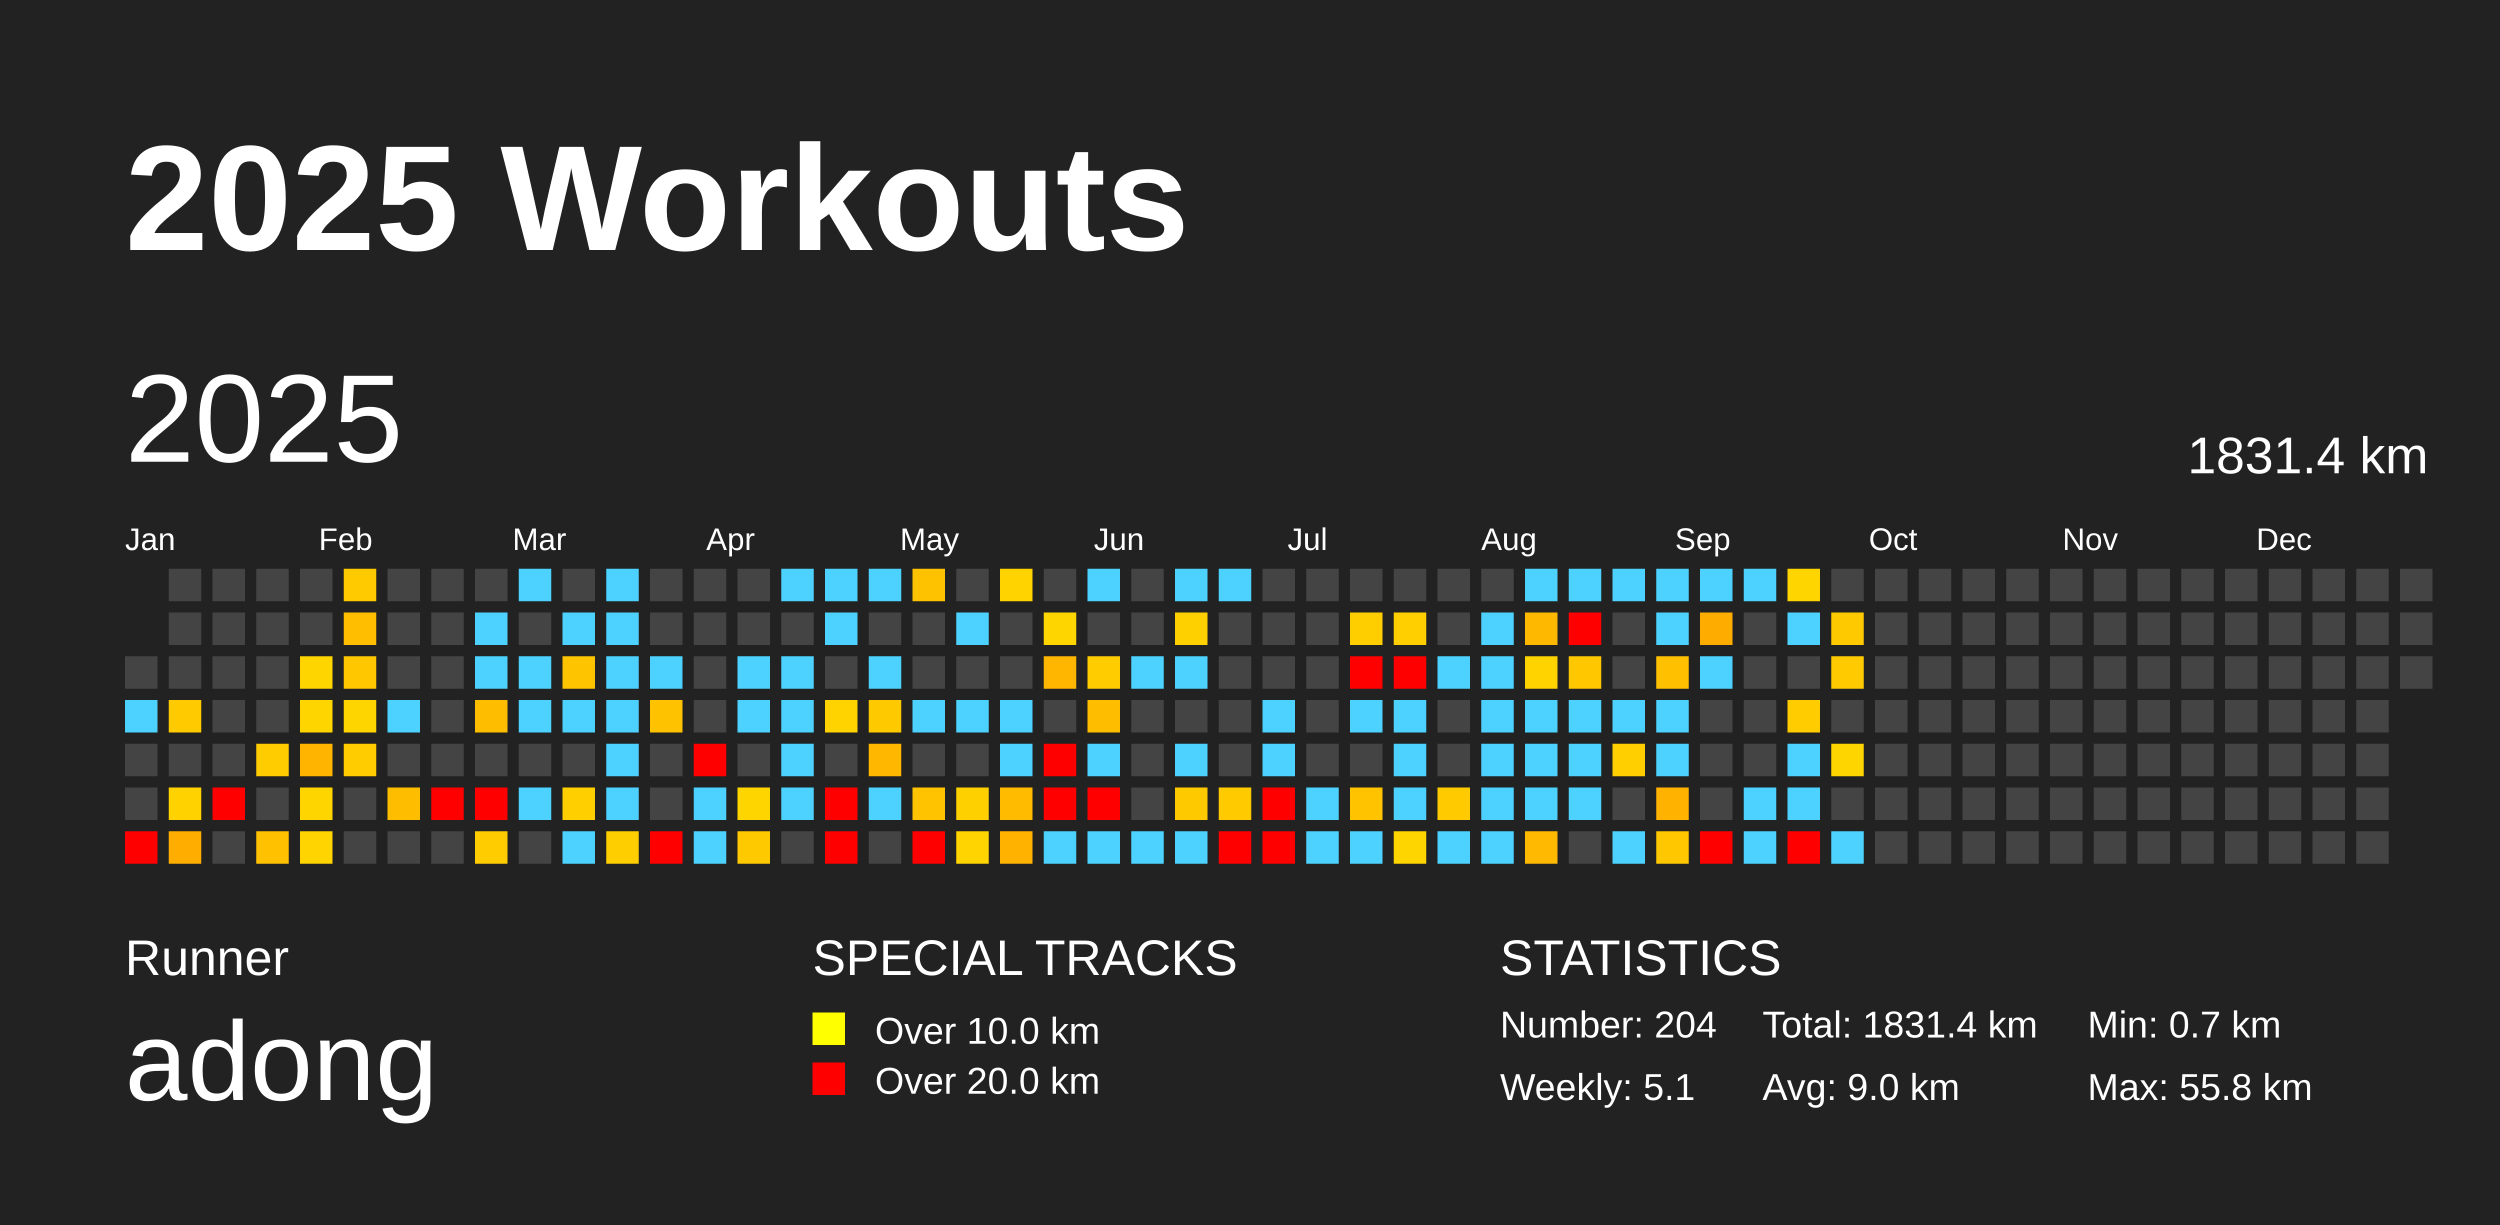
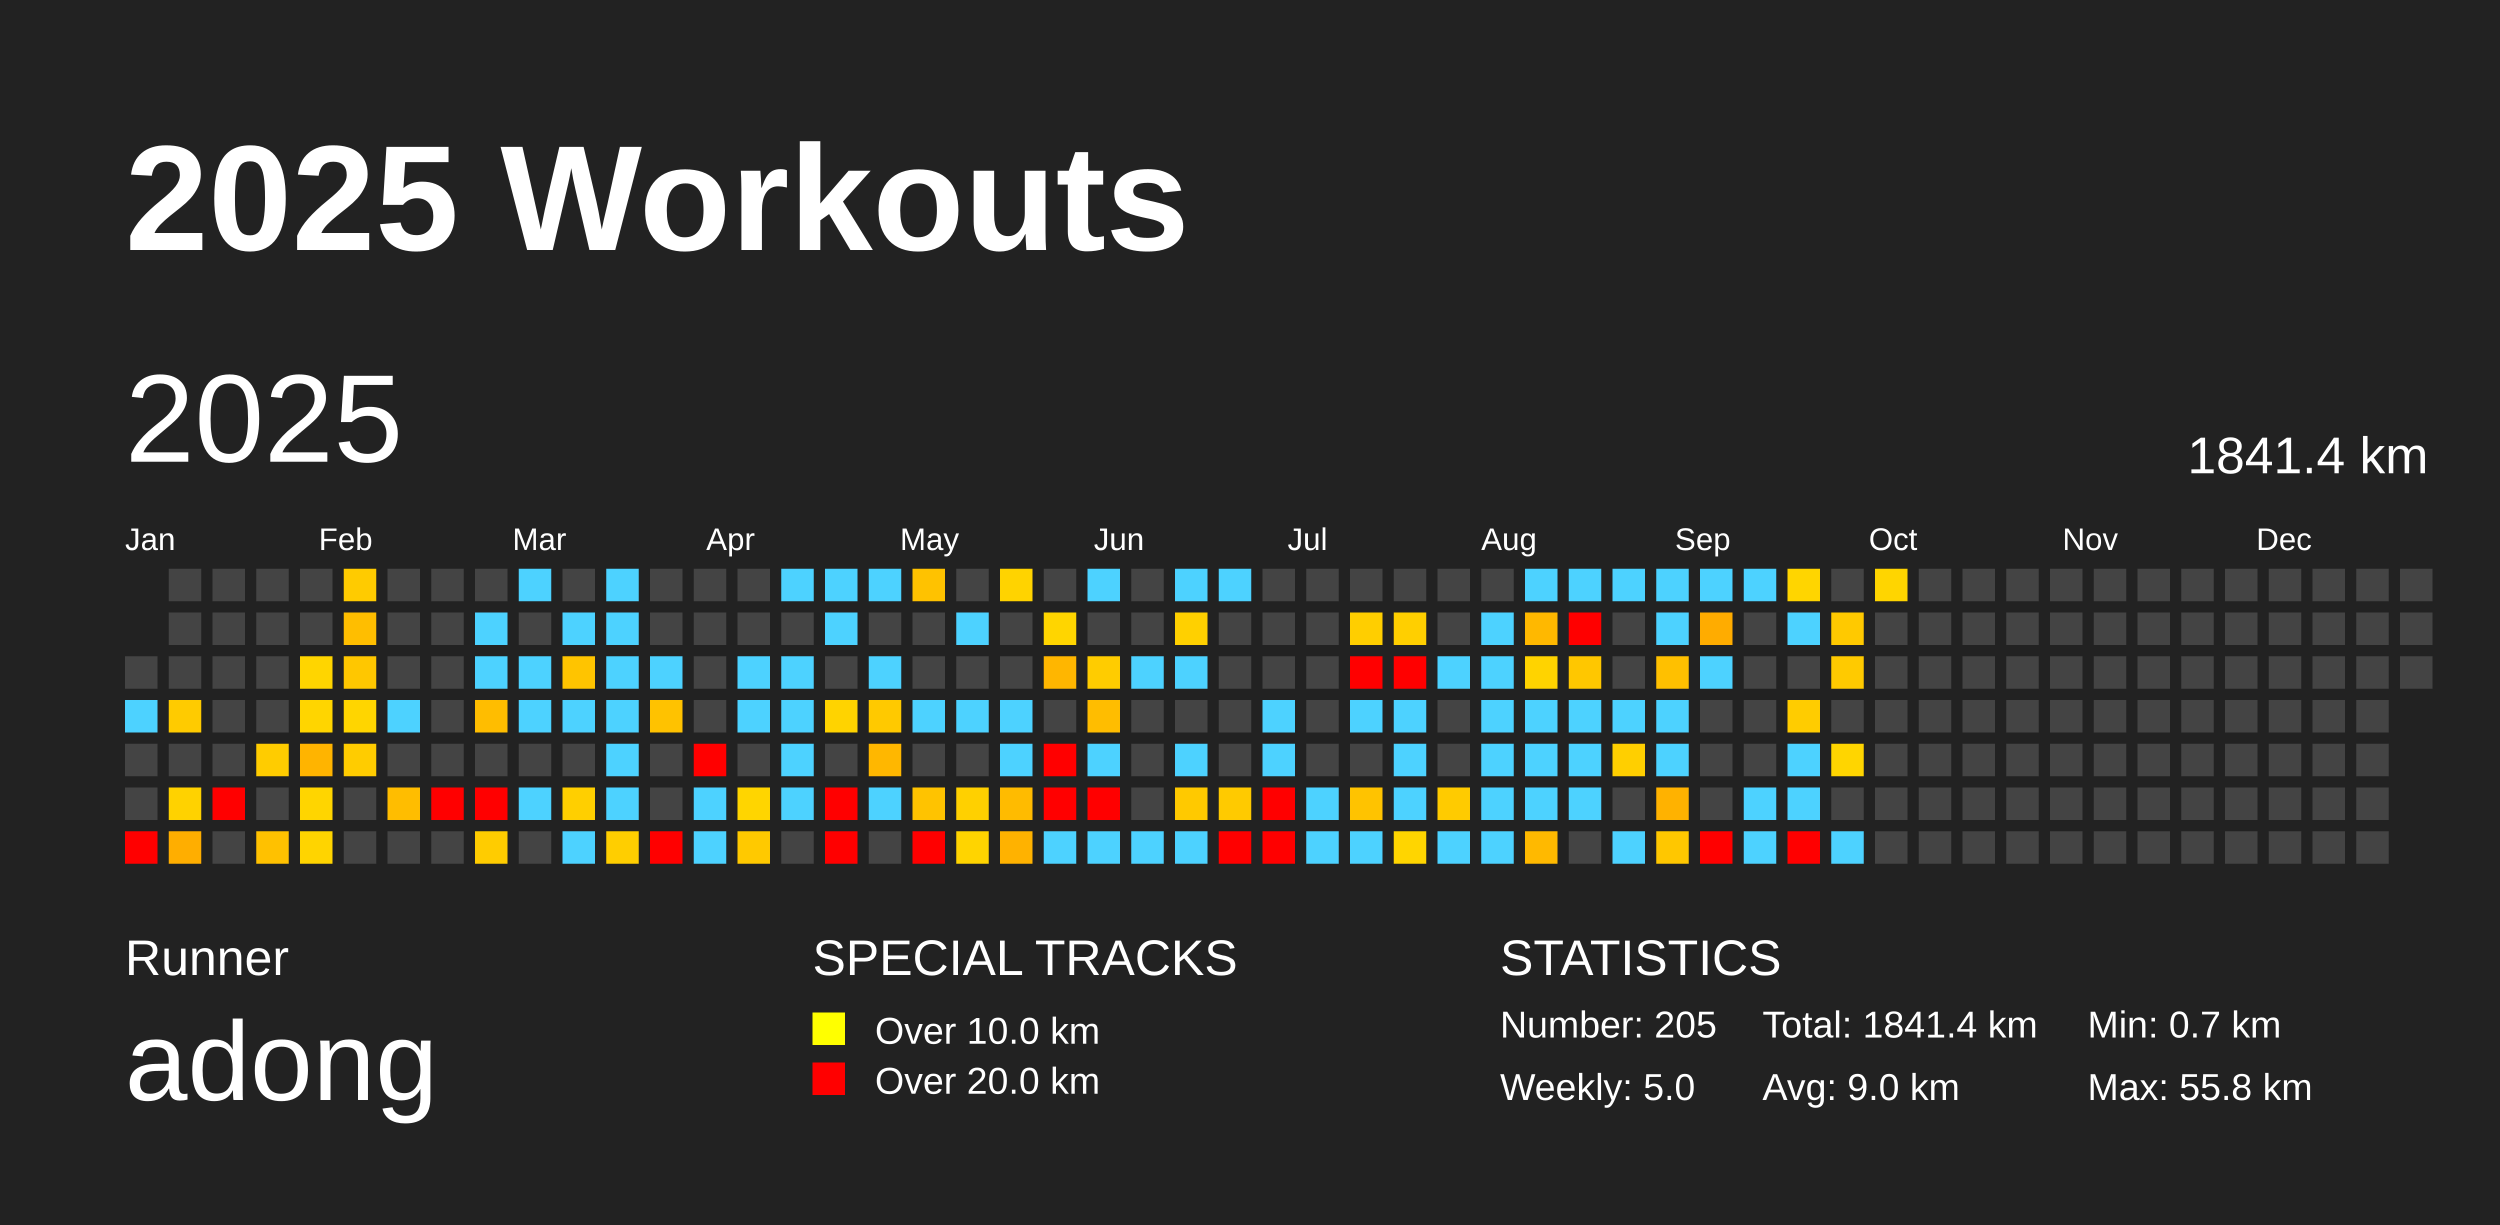
<svg xmlns="http://www.w3.org/2000/svg" baseProfile="full" height="98mm" version="1.1" viewBox="0,0,200,98" width="200mm">
  <defs />
  <rect fill="#222222" height="98" width="200" x="0" y="0" />
  <text fill="#FFFFFF" style="font-size:12px; font-family:Arial; font-weight:bold;" x="10" y="20">2025 Workouts</text>
  <text fill="#FFFFFF" style="font-size:4px; font-family:Arial" x="10" y="78">Runner</text>
  <text fill="#FFFFFF" style="font-size:9px; font-family:Arial" x="10" y="88">adong</text>
  <text fill="#FFFFFF" style="font-size:4px; font-family:Arial" x="65" y="78">SPECIAL TRACKS</text>
  <rect fill="yellow" height="2.6" width="2.6" x="65" y="81" />
  <text fill="#FFFFFF" style="font-size:3px; font-family:Arial" x="70" y="83.5">Over 10.0 km</text>
  <rect fill="red" height="2.6" width="2.6" x="65" y="85" />
  <text fill="#FFFFFF" style="font-size:3px; font-family:Arial" x="70" y="87.5">Over 20.0 km</text>
  <text fill="#FFFFFF" style="font-size:4px; font-family:Arial" x="120" y="78">STATISTICS</text>
-   <text fill="#FFFFFF" style="font-size:3px; font-family:Arial" x="120" y="83">Number: 204</text>
-   <text fill="#FFFFFF" style="font-size:3px; font-family:Arial" x="120" y="88">Weekly: 5.1</text>
-   <text fill="#FFFFFF" style="font-size:3px; font-family:Arial" x="141" y="83">Total: 1831.4 km</text>
+   <text fill="#FFFFFF" style="font-size:3px; font-family:Arial" x="120" y="83">Number: 205</text>
+   <text fill="#FFFFFF" style="font-size:3px; font-family:Arial" x="120" y="88">Weekly: 5.0</text>
+   <text fill="#FFFFFF" style="font-size:3px; font-family:Arial" x="141" y="83">Total: 1841.4 km</text>
  <text fill="#FFFFFF" style="font-size:3px; font-family:Arial" x="141" y="88">Avg: 9.0 km</text>
  <text fill="#FFFFFF" style="font-size:3px; font-family:Arial" x="167" y="83">Min: 0.7 km</text>
  <text fill="#FFFFFF" style="font-size:3px; font-family:Arial" x="167" y="88">Max: 55.8 km</text>
  <text dominant-baseline="hanging" fill="#FFFFFF" style="font-size:10.0px; font-family:Arial;" x="10" y="30">2025</text>
-   <text dominant-baseline="hanging" fill="#FFFFFF" style="font-size:4.125px; font-family:Arial;" x="175" y="35">1831.4 km</text>
+   <text dominant-baseline="hanging" fill="#FFFFFF" style="font-size:4.125px; font-family:Arial;" x="175" y="35">1841.4 km</text>
  <text fill="#FFFFFF" style="font-size:2.5px; font-family:Arial" x="10.0" y="44">Jan</text>
  <text fill="#FFFFFF" style="font-size:2.5px; font-family:Arial" x="25.5" y="44">Feb</text>
  <text fill="#FFFFFF" style="font-size:2.5px; font-family:Arial" x="41.0" y="44">Mar</text>
  <text fill="#FFFFFF" style="font-size:2.5px; font-family:Arial" x="56.5" y="44">Apr</text>
  <text fill="#FFFFFF" style="font-size:2.5px; font-family:Arial" x="72.0" y="44">May</text>
  <text fill="#FFFFFF" style="font-size:2.5px; font-family:Arial" x="87.5" y="44">Jun</text>
  <text fill="#FFFFFF" style="font-size:2.5px; font-family:Arial" x="103.0" y="44">Jul</text>
  <text fill="#FFFFFF" style="font-size:2.5px; font-family:Arial" x="118.5" y="44">Aug</text>
  <text fill="#FFFFFF" style="font-size:2.5px; font-family:Arial" x="134.0" y="44">Sep</text>
  <text fill="#FFFFFF" style="font-size:2.5px; font-family:Arial" x="149.5" y="44">Oct</text>
  <text fill="#FFFFFF" style="font-size:2.5px; font-family:Arial" x="165.0" y="44">Nov</text>
  <text fill="#FFFFFF" style="font-size:2.5px; font-family:Arial" x="180.5" y="44">Dec</text>
  <rect fill="#444444" height="2.6" width="2.6" x="10.0" y="52.5" />
  <rect fill="#4dd2ff" height="2.6" width="2.6" x="10.0" y="56.0" />
  <rect fill="#444444" height="2.6" width="2.6" x="10.0" y="59.5" />
  <rect fill="#444444" height="2.6" width="2.6" x="10.0" y="63.0" />
  <rect fill="red" height="2.6" width="2.6" x="10.0" y="66.5" />
  <rect fill="#444444" height="2.6" width="2.6" x="13.5" y="45.5" />
  <rect fill="#444444" height="2.6" width="2.6" x="13.5" y="49.0" />
  <rect fill="#444444" height="2.6" width="2.6" x="13.5" y="52.5" />
  <rect fill="#ffcb00" height="2.6" width="2.6" x="13.5" y="56.0" />
  <rect fill="#444444" height="2.6" width="2.6" x="13.5" y="59.5" />
  <rect fill="#ffd200" height="2.6" width="2.6" x="13.5" y="63.0" />
  <rect fill="#ffae00" height="2.6" width="2.6" x="13.5" y="66.5" />
  <rect fill="#444444" height="2.6" width="2.6" x="17.0" y="45.5" />
  <rect fill="#444444" height="2.6" width="2.6" x="17.0" y="49.0" />
  <rect fill="#444444" height="2.6" width="2.6" x="17.0" y="52.5" />
  <rect fill="#444444" height="2.6" width="2.6" x="17.0" y="56.0" />
  <rect fill="#444444" height="2.6" width="2.6" x="17.0" y="59.5" />
  <rect fill="red" height="2.6" width="2.6" x="17.0" y="63.0" />
  <rect fill="#444444" height="2.6" width="2.6" x="17.0" y="66.5" />
  <rect fill="#444444" height="2.6" width="2.6" x="20.5" y="45.5" />
  <rect fill="#444444" height="2.6" width="2.6" x="20.5" y="49.0" />
  <rect fill="#444444" height="2.6" width="2.6" x="20.5" y="52.5" />
  <rect fill="#444444" height="2.6" width="2.6" x="20.5" y="56.0" />
  <rect fill="#ffcc00" height="2.6" width="2.6" x="20.5" y="59.5" />
  <rect fill="#444444" height="2.6" width="2.6" x="20.5" y="63.0" />
  <rect fill="#ffc100" height="2.6" width="2.6" x="20.5" y="66.5" />
  <rect fill="#444444" height="2.6" width="2.6" x="24.0" y="45.5" />
  <rect fill="#444444" height="2.6" width="2.6" x="24.0" y="49.0" />
  <rect fill="#ffd500" height="2.6" width="2.6" x="24.0" y="52.5" />
  <rect fill="#ffd500" height="2.6" width="2.6" x="24.0" y="56.0" />
  <rect fill="#ffb400" height="2.6" width="2.6" x="24.0" y="59.5" />
  <rect fill="#ffd500" height="2.6" width="2.6" x="24.0" y="63.0" />
  <rect fill="#ffd400" height="2.6" width="2.6" x="24.0" y="66.5" />
  <rect fill="#ffcb00" height="2.6" width="2.6" x="27.5" y="45.5" />
  <rect fill="#ffbe00" height="2.6" width="2.6" x="27.5" y="49.0" />
  <rect fill="#ffc700" height="2.6" width="2.6" x="27.5" y="52.5" />
  <rect fill="#ffd500" height="2.6" width="2.6" x="27.5" y="56.0" />
  <rect fill="#ffcc00" height="2.6" width="2.6" x="27.5" y="59.5" />
  <rect fill="#444444" height="2.6" width="2.6" x="27.5" y="63.0" />
  <rect fill="#444444" height="2.6" width="2.6" x="27.5" y="66.5" />
  <rect fill="#444444" height="2.6" width="2.6" x="31.0" y="45.5" />
  <rect fill="#444444" height="2.6" width="2.6" x="31.0" y="49.0" />
  <rect fill="#444444" height="2.6" width="2.6" x="31.0" y="52.5" />
  <rect fill="#4dd2ff" height="2.6" width="2.6" x="31.0" y="56.0" />
  <rect fill="#444444" height="2.6" width="2.6" x="31.0" y="59.5" />
  <rect fill="#ffbd00" height="2.6" width="2.6" x="31.0" y="63.0" />
  <rect fill="#444444" height="2.6" width="2.6" x="31.0" y="66.5" />
  <rect fill="#444444" height="2.6" width="2.6" x="34.5" y="45.5" />
  <rect fill="#444444" height="2.6" width="2.6" x="34.5" y="49.0" />
  <rect fill="#444444" height="2.6" width="2.6" x="34.5" y="52.5" />
  <rect fill="#444444" height="2.6" width="2.6" x="34.5" y="56.0" />
  <rect fill="#444444" height="2.6" width="2.6" x="34.5" y="59.5" />
  <rect fill="red" height="2.6" width="2.6" x="34.5" y="63.0" />
  <rect fill="#444444" height="2.6" width="2.6" x="34.5" y="66.5" />
  <rect fill="#444444" height="2.6" width="2.6" x="38.0" y="45.5" />
  <rect fill="#4dd2ff" height="2.6" width="2.6" x="38.0" y="49.0" />
  <rect fill="#4dd2ff" height="2.6" width="2.6" x="38.0" y="52.5" />
  <rect fill="#ffbd00" height="2.6" width="2.6" x="38.0" y="56.0" />
  <rect fill="#444444" height="2.6" width="2.6" x="38.0" y="59.5" />
  <rect fill="red" height="2.6" width="2.6" x="38.0" y="63.0" />
  <rect fill="#ffcc00" height="2.6" width="2.6" x="38.0" y="66.5" />
  <rect fill="#4dd2ff" height="2.6" width="2.6" x="41.5" y="45.5" />
  <rect fill="#444444" height="2.6" width="2.6" x="41.5" y="49.0" />
  <rect fill="#4dd2ff" height="2.6" width="2.6" x="41.5" y="52.5" />
  <rect fill="#4dd2ff" height="2.6" width="2.6" x="41.5" y="56.0" />
  <rect fill="#444444" height="2.6" width="2.6" x="41.5" y="59.5" />
  <rect fill="#4dd2ff" height="2.6" width="2.6" x="41.5" y="63.0" />
  <rect fill="#444444" height="2.6" width="2.6" x="41.5" y="66.5" />
  <rect fill="#444444" height="2.6" width="2.6" x="45.0" y="45.5" />
  <rect fill="#4dd2ff" height="2.6" width="2.6" x="45.0" y="49.0" />
  <rect fill="#ffc400" height="2.6" width="2.6" x="45.0" y="52.5" />
  <rect fill="#4dd2ff" height="2.6" width="2.6" x="45.0" y="56.0" />
  <rect fill="#444444" height="2.6" width="2.6" x="45.0" y="59.5" />
  <rect fill="#ffcf00" height="2.6" width="2.6" x="45.0" y="63.0" />
  <rect fill="#4dd2ff" height="2.6" width="2.6" x="45.0" y="66.5" />
  <rect fill="#4dd2ff" height="2.6" width="2.6" x="48.5" y="45.5" />
  <rect fill="#4dd2ff" height="2.6" width="2.6" x="48.5" y="49.0" />
  <rect fill="#4dd2ff" height="2.6" width="2.6" x="48.5" y="52.5" />
  <rect fill="#4dd2ff" height="2.6" width="2.6" x="48.5" y="56.0" />
  <rect fill="#4dd2ff" height="2.6" width="2.6" x="48.5" y="59.5" />
  <rect fill="#4dd2ff" height="2.6" width="2.6" x="48.5" y="63.0" />
  <rect fill="#ffce00" height="2.6" width="2.6" x="48.5" y="66.5" />
  <rect fill="#444444" height="2.6" width="2.6" x="52.0" y="45.5" />
  <rect fill="#444444" height="2.6" width="2.6" x="52.0" y="49.0" />
  <rect fill="#4dd2ff" height="2.6" width="2.6" x="52.0" y="52.5" />
  <rect fill="#ffc200" height="2.6" width="2.6" x="52.0" y="56.0" />
  <rect fill="#444444" height="2.6" width="2.6" x="52.0" y="59.5" />
  <rect fill="#444444" height="2.6" width="2.6" x="52.0" y="63.0" />
  <rect fill="red" height="2.6" width="2.6" x="52.0" y="66.5" />
  <rect fill="#444444" height="2.6" width="2.6" x="55.5" y="45.5" />
  <rect fill="#444444" height="2.6" width="2.6" x="55.5" y="49.0" />
  <rect fill="#444444" height="2.6" width="2.6" x="55.5" y="52.5" />
  <rect fill="#444444" height="2.6" width="2.6" x="55.5" y="56.0" />
  <rect fill="red" height="2.6" width="2.6" x="55.5" y="59.5" />
  <rect fill="#4dd2ff" height="2.6" width="2.6" x="55.5" y="63.0" />
  <rect fill="#4dd2ff" height="2.6" width="2.6" x="55.5" y="66.5" />
  <rect fill="#444444" height="2.6" width="2.6" x="59.0" y="45.5" />
  <rect fill="#444444" height="2.6" width="2.6" x="59.0" y="49.0" />
  <rect fill="#4dd2ff" height="2.6" width="2.6" x="59.0" y="52.5" />
  <rect fill="#4dd2ff" height="2.6" width="2.6" x="59.0" y="56.0" />
  <rect fill="#444444" height="2.6" width="2.6" x="59.0" y="59.5" />
  <rect fill="#ffd500" height="2.6" width="2.6" x="59.0" y="63.0" />
  <rect fill="#ffc900" height="2.6" width="2.6" x="59.0" y="66.5" />
  <rect fill="#4dd2ff" height="2.6" width="2.6" x="62.5" y="45.5" />
  <rect fill="#444444" height="2.6" width="2.6" x="62.5" y="49.0" />
  <rect fill="#4dd2ff" height="2.6" width="2.6" x="62.5" y="52.5" />
  <rect fill="#4dd2ff" height="2.6" width="2.6" x="62.5" y="56.0" />
  <rect fill="#4dd2ff" height="2.6" width="2.6" x="62.5" y="59.5" />
  <rect fill="#4dd2ff" height="2.6" width="2.6" x="62.5" y="63.0" />
  <rect fill="#444444" height="2.6" width="2.6" x="62.5" y="66.5" />
  <rect fill="#4dd2ff" height="2.6" width="2.6" x="66.0" y="45.5" />
  <rect fill="#4dd2ff" height="2.6" width="2.6" x="66.0" y="49.0" />
  <rect fill="#444444" height="2.6" width="2.6" x="66.0" y="52.5" />
  <rect fill="#ffd300" height="2.6" width="2.6" x="66.0" y="56.0" />
  <rect fill="#444444" height="2.6" width="2.6" x="66.0" y="59.5" />
  <rect fill="red" height="2.6" width="2.6" x="66.0" y="63.0" />
  <rect fill="red" height="2.6" width="2.6" x="66.0" y="66.5" />
  <rect fill="#4dd2ff" height="2.6" width="2.6" x="69.5" y="45.5" />
  <rect fill="#444444" height="2.6" width="2.6" x="69.5" y="49.0" />
  <rect fill="#4dd2ff" height="2.6" width="2.6" x="69.5" y="52.5" />
  <rect fill="#ffc900" height="2.6" width="2.6" x="69.5" y="56.0" />
  <rect fill="#ffb700" height="2.6" width="2.6" x="69.5" y="59.5" />
  <rect fill="#4dd2ff" height="2.6" width="2.6" x="69.5" y="63.0" />
  <rect fill="#444444" height="2.6" width="2.6" x="69.5" y="66.5" />
  <rect fill="#ffc200" height="2.6" width="2.6" x="73.0" y="45.5" />
  <rect fill="#444444" height="2.6" width="2.6" x="73.0" y="49.0" />
  <rect fill="#444444" height="2.6" width="2.6" x="73.0" y="52.5" />
  <rect fill="#4dd2ff" height="2.6" width="2.6" x="73.0" y="56.0" />
  <rect fill="#444444" height="2.6" width="2.6" x="73.0" y="59.5" />
  <rect fill="#ffc300" height="2.6" width="2.6" x="73.0" y="63.0" />
  <rect fill="red" height="2.6" width="2.6" x="73.0" y="66.5" />
  <rect fill="#444444" height="2.6" width="2.6" x="76.5" y="45.5" />
  <rect fill="#4dd2ff" height="2.6" width="2.6" x="76.5" y="49.0" />
  <rect fill="#444444" height="2.6" width="2.6" x="76.5" y="52.5" />
  <rect fill="#4dd2ff" height="2.6" width="2.6" x="76.5" y="56.0" />
  <rect fill="#444444" height="2.6" width="2.6" x="76.5" y="59.5" />
  <rect fill="#ffd000" height="2.6" width="2.6" x="76.5" y="63.0" />
  <rect fill="#ffd400" height="2.6" width="2.6" x="76.5" y="66.5" />
  <rect fill="#ffd300" height="2.6" width="2.6" x="80.0" y="45.5" />
  <rect fill="#444444" height="2.6" width="2.6" x="80.0" y="49.0" />
  <rect fill="#444444" height="2.6" width="2.6" x="80.0" y="52.5" />
  <rect fill="#4dd2ff" height="2.6" width="2.6" x="80.0" y="56.0" />
  <rect fill="#4dd2ff" height="2.6" width="2.6" x="80.0" y="59.5" />
  <rect fill="#ffbb00" height="2.6" width="2.6" x="80.0" y="63.0" />
  <rect fill="#ffb200" height="2.6" width="2.6" x="80.0" y="66.5" />
  <rect fill="#444444" height="2.6" width="2.6" x="83.5" y="45.5" />
  <rect fill="#ffd500" height="2.6" width="2.6" x="83.5" y="49.0" />
  <rect fill="#ffb600" height="2.6" width="2.6" x="83.5" y="52.5" />
  <rect fill="#444444" height="2.6" width="2.6" x="83.5" y="56.0" />
  <rect fill="red" height="2.6" width="2.6" x="83.5" y="59.5" />
  <rect fill="red" height="2.6" width="2.6" x="83.5" y="63.0" />
  <rect fill="#4dd2ff" height="2.6" width="2.6" x="83.5" y="66.5" />
  <rect fill="#4dd2ff" height="2.6" width="2.6" x="87.0" y="45.5" />
  <rect fill="#444444" height="2.6" width="2.6" x="87.0" y="49.0" />
  <rect fill="#ffcc00" height="2.6" width="2.6" x="87.0" y="52.5" />
  <rect fill="#ffbd00" height="2.6" width="2.6" x="87.0" y="56.0" />
  <rect fill="#4dd2ff" height="2.6" width="2.6" x="87.0" y="59.5" />
  <rect fill="red" height="2.6" width="2.6" x="87.0" y="63.0" />
  <rect fill="#4dd2ff" height="2.6" width="2.6" x="87.0" y="66.5" />
  <rect fill="#444444" height="2.6" width="2.6" x="90.5" y="45.5" />
  <rect fill="#444444" height="2.6" width="2.6" x="90.5" y="49.0" />
  <rect fill="#4dd2ff" height="2.6" width="2.6" x="90.5" y="52.5" />
  <rect fill="#444444" height="2.6" width="2.6" x="90.5" y="56.0" />
  <rect fill="#444444" height="2.6" width="2.6" x="90.5" y="59.5" />
  <rect fill="#444444" height="2.6" width="2.6" x="90.5" y="63.0" />
  <rect fill="#4dd2ff" height="2.6" width="2.6" x="90.5" y="66.5" />
  <rect fill="#4dd2ff" height="2.6" width="2.6" x="94.0" y="45.5" />
  <rect fill="#ffd000" height="2.6" width="2.6" x="94.0" y="49.0" />
  <rect fill="#4dd2ff" height="2.6" width="2.6" x="94.0" y="52.5" />
  <rect fill="#444444" height="2.6" width="2.6" x="94.0" y="56.0" />
  <rect fill="#4dd2ff" height="2.6" width="2.6" x="94.0" y="59.5" />
  <rect fill="#ffc900" height="2.6" width="2.6" x="94.0" y="63.0" />
  <rect fill="#4dd2ff" height="2.6" width="2.6" x="94.0" y="66.5" />
  <rect fill="#4dd2ff" height="2.6" width="2.6" x="97.5" y="45.5" />
  <rect fill="#444444" height="2.6" width="2.6" x="97.5" y="49.0" />
  <rect fill="#444444" height="2.6" width="2.6" x="97.5" y="52.5" />
  <rect fill="#444444" height="2.6" width="2.6" x="97.5" y="56.0" />
  <rect fill="#444444" height="2.6" width="2.6" x="97.5" y="59.5" />
  <rect fill="#ffca00" height="2.6" width="2.6" x="97.5" y="63.0" />
  <rect fill="red" height="2.6" width="2.6" x="97.5" y="66.5" />
  <rect fill="#444444" height="2.6" width="2.6" x="101.0" y="45.5" />
  <rect fill="#444444" height="2.6" width="2.6" x="101.0" y="49.0" />
  <rect fill="#444444" height="2.6" width="2.6" x="101.0" y="52.5" />
  <rect fill="#4dd2ff" height="2.6" width="2.6" x="101.0" y="56.0" />
  <rect fill="#4dd2ff" height="2.6" width="2.6" x="101.0" y="59.5" />
  <rect fill="red" height="2.6" width="2.6" x="101.0" y="63.0" />
  <rect fill="red" height="2.6" width="2.6" x="101.0" y="66.5" />
  <rect fill="#444444" height="2.6" width="2.6" x="104.5" y="45.5" />
  <rect fill="#444444" height="2.6" width="2.6" x="104.5" y="49.0" />
  <rect fill="#444444" height="2.6" width="2.6" x="104.5" y="52.5" />
  <rect fill="#444444" height="2.6" width="2.6" x="104.5" y="56.0" />
  <rect fill="#444444" height="2.6" width="2.6" x="104.5" y="59.5" />
  <rect fill="#4dd2ff" height="2.6" width="2.6" x="104.5" y="63.0" />
  <rect fill="#4dd2ff" height="2.6" width="2.6" x="104.5" y="66.5" />
  <rect fill="#444444" height="2.6" width="2.6" x="108.0" y="45.5" />
  <rect fill="#ffce00" height="2.6" width="2.6" x="108.0" y="49.0" />
  <rect fill="red" height="2.6" width="2.6" x="108.0" y="52.5" />
  <rect fill="#4dd2ff" height="2.6" width="2.6" x="108.0" y="56.0" />
  <rect fill="#444444" height="2.6" width="2.6" x="108.0" y="59.5" />
  <rect fill="#ffc300" height="2.6" width="2.6" x="108.0" y="63.0" />
  <rect fill="#4dd2ff" height="2.6" width="2.6" x="108.0" y="66.5" />
  <rect fill="#444444" height="2.6" width="2.6" x="111.5" y="45.5" />
  <rect fill="#ffcf00" height="2.6" width="2.6" x="111.5" y="49.0" />
  <rect fill="red" height="2.6" width="2.6" x="111.5" y="52.5" />
  <rect fill="#4dd2ff" height="2.6" width="2.6" x="111.5" y="56.0" />
  <rect fill="#4dd2ff" height="2.6" width="2.6" x="111.5" y="59.5" />
  <rect fill="#4dd2ff" height="2.6" width="2.6" x="111.5" y="63.0" />
  <rect fill="#ffd500" height="2.6" width="2.6" x="111.5" y="66.5" />
  <rect fill="#444444" height="2.6" width="2.6" x="115.0" y="45.5" />
  <rect fill="#444444" height="2.6" width="2.6" x="115.0" y="49.0" />
  <rect fill="#4dd2ff" height="2.6" width="2.6" x="115.0" y="52.5" />
  <rect fill="#444444" height="2.6" width="2.6" x="115.0" y="56.0" />
  <rect fill="#444444" height="2.6" width="2.6" x="115.0" y="59.5" />
  <rect fill="#ffcb00" height="2.6" width="2.6" x="115.0" y="63.0" />
  <rect fill="#4dd2ff" height="2.6" width="2.6" x="115.0" y="66.5" />
  <rect fill="#444444" height="2.6" width="2.6" x="118.5" y="45.5" />
  <rect fill="#4dd2ff" height="2.6" width="2.6" x="118.5" y="49.0" />
  <rect fill="#4dd2ff" height="2.6" width="2.6" x="118.5" y="52.5" />
  <rect fill="#4dd2ff" height="2.6" width="2.6" x="118.5" y="56.0" />
  <rect fill="#4dd2ff" height="2.6" width="2.6" x="118.5" y="59.5" />
  <rect fill="#4dd2ff" height="2.6" width="2.6" x="118.5" y="63.0" />
  <rect fill="#4dd2ff" height="2.6" width="2.6" x="118.5" y="66.5" />
  <rect fill="#4dd2ff" height="2.6" width="2.6" x="122.0" y="45.5" />
  <rect fill="#ffb800" height="2.6" width="2.6" x="122.0" y="49.0" />
  <rect fill="#ffd300" height="2.6" width="2.6" x="122.0" y="52.5" />
  <rect fill="#4dd2ff" height="2.6" width="2.6" x="122.0" y="56.0" />
  <rect fill="#4dd2ff" height="2.6" width="2.6" x="122.0" y="59.5" />
  <rect fill="#4dd2ff" height="2.6" width="2.6" x="122.0" y="63.0" />
  <rect fill="#ffb900" height="2.6" width="2.6" x="122.0" y="66.5" />
  <rect fill="#4dd2ff" height="2.6" width="2.6" x="125.5" y="45.5" />
  <rect fill="red" height="2.6" width="2.6" x="125.5" y="49.0" />
  <rect fill="#ffc700" height="2.6" width="2.6" x="125.5" y="52.5" />
  <rect fill="#4dd2ff" height="2.6" width="2.6" x="125.5" y="56.0" />
  <rect fill="#4dd2ff" height="2.6" width="2.6" x="125.5" y="59.5" />
  <rect fill="#4dd2ff" height="2.6" width="2.6" x="125.5" y="63.0" />
  <rect fill="#444444" height="2.6" width="2.6" x="125.5" y="66.5" />
  <rect fill="#4dd2ff" height="2.6" width="2.6" x="129.0" y="45.5" />
  <rect fill="#444444" height="2.6" width="2.6" x="129.0" y="49.0" />
  <rect fill="#444444" height="2.6" width="2.6" x="129.0" y="52.5" />
  <rect fill="#4dd2ff" height="2.6" width="2.6" x="129.0" y="56.0" />
  <rect fill="#ffcf00" height="2.6" width="2.6" x="129.0" y="59.5" />
  <rect fill="#444444" height="2.6" width="2.6" x="129.0" y="63.0" />
  <rect fill="#4dd2ff" height="2.6" width="2.6" x="129.0" y="66.5" />
  <rect fill="#4dd2ff" height="2.6" width="2.6" x="132.5" y="45.5" />
  <rect fill="#4dd2ff" height="2.6" width="2.6" x="132.5" y="49.0" />
  <rect fill="#ffc000" height="2.6" width="2.6" x="132.5" y="52.5" />
  <rect fill="#4dd2ff" height="2.6" width="2.6" x="132.5" y="56.0" />
  <rect fill="#4dd2ff" height="2.6" width="2.6" x="132.5" y="59.5" />
  <rect fill="#ffb200" height="2.6" width="2.6" x="132.5" y="63.0" />
  <rect fill="#ffc700" height="2.6" width="2.6" x="132.5" y="66.5" />
  <rect fill="#4dd2ff" height="2.6" width="2.6" x="136.0" y="45.5" />
  <rect fill="#ffac00" height="2.6" width="2.6" x="136.0" y="49.0" />
  <rect fill="#4dd2ff" height="2.6" width="2.6" x="136.0" y="52.5" />
  <rect fill="#444444" height="2.6" width="2.6" x="136.0" y="56.0" />
  <rect fill="#444444" height="2.6" width="2.6" x="136.0" y="59.5" />
  <rect fill="#444444" height="2.6" width="2.6" x="136.0" y="63.0" />
  <rect fill="red" height="2.6" width="2.6" x="136.0" y="66.5" />
  <rect fill="#4dd2ff" height="2.6" width="2.6" x="139.5" y="45.5" />
  <rect fill="#444444" height="2.6" width="2.6" x="139.5" y="49.0" />
  <rect fill="#444444" height="2.6" width="2.6" x="139.5" y="52.5" />
  <rect fill="#444444" height="2.6" width="2.6" x="139.5" y="56.0" />
  <rect fill="#444444" height="2.6" width="2.6" x="139.5" y="59.5" />
  <rect fill="#4dd2ff" height="2.6" width="2.6" x="139.5" y="63.0" />
  <rect fill="#4dd2ff" height="2.6" width="2.6" x="139.5" y="66.5" />
  <rect fill="#ffd500" height="2.6" width="2.6" x="143.0" y="45.5" />
  <rect fill="#4dd2ff" height="2.6" width="2.6" x="143.0" y="49.0" />
  <rect fill="#444444" height="2.6" width="2.6" x="143.0" y="52.5" />
  <rect fill="#ffcc00" height="2.6" width="2.6" x="143.0" y="56.0" />
  <rect fill="#4dd2ff" height="2.6" width="2.6" x="143.0" y="59.5" />
  <rect fill="#4dd2ff" height="2.6" width="2.6" x="143.0" y="63.0" />
  <rect fill="red" height="2.6" width="2.6" x="143.0" y="66.5" />
  <rect fill="#444444" height="2.6" width="2.6" x="146.5" y="45.5" />
  <rect fill="#ffc900" height="2.6" width="2.6" x="146.5" y="49.0" />
  <rect fill="#ffca00" height="2.6" width="2.6" x="146.5" y="52.5" />
  <rect fill="#444444" height="2.6" width="2.6" x="146.5" y="56.0" />
  <rect fill="#ffd500" height="2.6" width="2.6" x="146.5" y="59.5" />
  <rect fill="#444444" height="2.6" width="2.6" x="146.5" y="63.0" />
  <rect fill="#4dd2ff" height="2.6" width="2.6" x="146.5" y="66.5" />
-   <rect fill="#444444" height="2.6" width="2.6" x="150.0" y="45.5" />
+   <rect fill="#ffd500" height="2.6" width="2.6" x="150.0" y="45.5" />
  <rect fill="#444444" height="2.6" width="2.6" x="150.0" y="49.0" />
  <rect fill="#444444" height="2.6" width="2.6" x="150.0" y="52.5" />
  <rect fill="#444444" height="2.6" width="2.6" x="150.0" y="56.0" />
  <rect fill="#444444" height="2.6" width="2.6" x="150.0" y="59.5" />
  <rect fill="#444444" height="2.6" width="2.6" x="150.0" y="63.0" />
  <rect fill="#444444" height="2.6" width="2.6" x="150.0" y="66.5" />
  <rect fill="#444444" height="2.6" width="2.6" x="153.5" y="45.5" />
  <rect fill="#444444" height="2.6" width="2.6" x="153.5" y="49.0" />
  <rect fill="#444444" height="2.6" width="2.6" x="153.5" y="52.5" />
  <rect fill="#444444" height="2.6" width="2.6" x="153.5" y="56.0" />
  <rect fill="#444444" height="2.6" width="2.6" x="153.5" y="59.5" />
  <rect fill="#444444" height="2.6" width="2.6" x="153.5" y="63.0" />
  <rect fill="#444444" height="2.6" width="2.6" x="153.5" y="66.5" />
  <rect fill="#444444" height="2.6" width="2.6" x="157.0" y="45.5" />
  <rect fill="#444444" height="2.6" width="2.6" x="157.0" y="49.0" />
  <rect fill="#444444" height="2.6" width="2.6" x="157.0" y="52.5" />
  <rect fill="#444444" height="2.6" width="2.6" x="157.0" y="56.0" />
  <rect fill="#444444" height="2.6" width="2.6" x="157.0" y="59.5" />
  <rect fill="#444444" height="2.6" width="2.6" x="157.0" y="63.0" />
  <rect fill="#444444" height="2.6" width="2.6" x="157.0" y="66.5" />
  <rect fill="#444444" height="2.6" width="2.6" x="160.5" y="45.5" />
  <rect fill="#444444" height="2.6" width="2.6" x="160.5" y="49.0" />
  <rect fill="#444444" height="2.6" width="2.6" x="160.5" y="52.5" />
  <rect fill="#444444" height="2.6" width="2.6" x="160.5" y="56.0" />
  <rect fill="#444444" height="2.6" width="2.6" x="160.5" y="59.5" />
  <rect fill="#444444" height="2.6" width="2.6" x="160.5" y="63.0" />
  <rect fill="#444444" height="2.6" width="2.6" x="160.5" y="66.5" />
  <rect fill="#444444" height="2.6" width="2.6" x="164.0" y="45.5" />
  <rect fill="#444444" height="2.6" width="2.6" x="164.0" y="49.0" />
  <rect fill="#444444" height="2.6" width="2.6" x="164.0" y="52.5" />
  <rect fill="#444444" height="2.6" width="2.6" x="164.0" y="56.0" />
  <rect fill="#444444" height="2.6" width="2.6" x="164.0" y="59.5" />
  <rect fill="#444444" height="2.6" width="2.6" x="164.0" y="63.0" />
  <rect fill="#444444" height="2.6" width="2.6" x="164.0" y="66.5" />
  <rect fill="#444444" height="2.6" width="2.6" x="167.5" y="45.5" />
  <rect fill="#444444" height="2.6" width="2.6" x="167.5" y="49.0" />
  <rect fill="#444444" height="2.6" width="2.6" x="167.5" y="52.5" />
  <rect fill="#444444" height="2.6" width="2.6" x="167.5" y="56.0" />
  <rect fill="#444444" height="2.6" width="2.6" x="167.5" y="59.5" />
  <rect fill="#444444" height="2.6" width="2.6" x="167.5" y="63.0" />
  <rect fill="#444444" height="2.6" width="2.6" x="167.5" y="66.5" />
  <rect fill="#444444" height="2.6" width="2.6" x="171.0" y="45.5" />
  <rect fill="#444444" height="2.6" width="2.6" x="171.0" y="49.0" />
  <rect fill="#444444" height="2.6" width="2.6" x="171.0" y="52.5" />
  <rect fill="#444444" height="2.6" width="2.6" x="171.0" y="56.0" />
  <rect fill="#444444" height="2.6" width="2.6" x="171.0" y="59.5" />
  <rect fill="#444444" height="2.6" width="2.6" x="171.0" y="63.0" />
  <rect fill="#444444" height="2.6" width="2.6" x="171.0" y="66.5" />
  <rect fill="#444444" height="2.6" width="2.6" x="174.5" y="45.5" />
  <rect fill="#444444" height="2.6" width="2.6" x="174.5" y="49.0" />
  <rect fill="#444444" height="2.6" width="2.6" x="174.5" y="52.5" />
  <rect fill="#444444" height="2.6" width="2.6" x="174.5" y="56.0" />
  <rect fill="#444444" height="2.6" width="2.6" x="174.5" y="59.5" />
  <rect fill="#444444" height="2.6" width="2.6" x="174.5" y="63.0" />
  <rect fill="#444444" height="2.6" width="2.6" x="174.5" y="66.5" />
  <rect fill="#444444" height="2.6" width="2.6" x="178.0" y="45.5" />
  <rect fill="#444444" height="2.6" width="2.6" x="178.0" y="49.0" />
  <rect fill="#444444" height="2.6" width="2.6" x="178.0" y="52.5" />
  <rect fill="#444444" height="2.6" width="2.6" x="178.0" y="56.0" />
  <rect fill="#444444" height="2.6" width="2.6" x="178.0" y="59.5" />
  <rect fill="#444444" height="2.6" width="2.6" x="178.0" y="63.0" />
  <rect fill="#444444" height="2.6" width="2.6" x="178.0" y="66.5" />
  <rect fill="#444444" height="2.6" width="2.6" x="181.5" y="45.5" />
  <rect fill="#444444" height="2.6" width="2.6" x="181.5" y="49.0" />
  <rect fill="#444444" height="2.6" width="2.6" x="181.5" y="52.5" />
  <rect fill="#444444" height="2.6" width="2.6" x="181.5" y="56.0" />
  <rect fill="#444444" height="2.6" width="2.6" x="181.5" y="59.5" />
  <rect fill="#444444" height="2.6" width="2.6" x="181.5" y="63.0" />
  <rect fill="#444444" height="2.6" width="2.6" x="181.5" y="66.5" />
  <rect fill="#444444" height="2.6" width="2.6" x="185.0" y="45.5" />
  <rect fill="#444444" height="2.6" width="2.6" x="185.0" y="49.0" />
  <rect fill="#444444" height="2.6" width="2.6" x="185.0" y="52.5" />
  <rect fill="#444444" height="2.6" width="2.6" x="185.0" y="56.0" />
  <rect fill="#444444" height="2.6" width="2.6" x="185.0" y="59.5" />
  <rect fill="#444444" height="2.6" width="2.6" x="185.0" y="63.0" />
  <rect fill="#444444" height="2.6" width="2.6" x="185.0" y="66.5" />
  <rect fill="#444444" height="2.6" width="2.6" x="188.5" y="45.5" />
  <rect fill="#444444" height="2.6" width="2.6" x="188.5" y="49.0" />
  <rect fill="#444444" height="2.6" width="2.6" x="188.5" y="52.5" />
  <rect fill="#444444" height="2.6" width="2.6" x="188.5" y="56.0" />
  <rect fill="#444444" height="2.6" width="2.6" x="188.5" y="59.5" />
  <rect fill="#444444" height="2.6" width="2.6" x="188.5" y="63.0" />
  <rect fill="#444444" height="2.6" width="2.6" x="188.5" y="66.5" />
  <rect fill="#444444" height="2.6" width="2.6" x="192.0" y="45.5" />
  <rect fill="#444444" height="2.6" width="2.6" x="192.0" y="49.0" />
  <rect fill="#444444" height="2.6" width="2.6" x="192.0" y="52.5" />
</svg>
